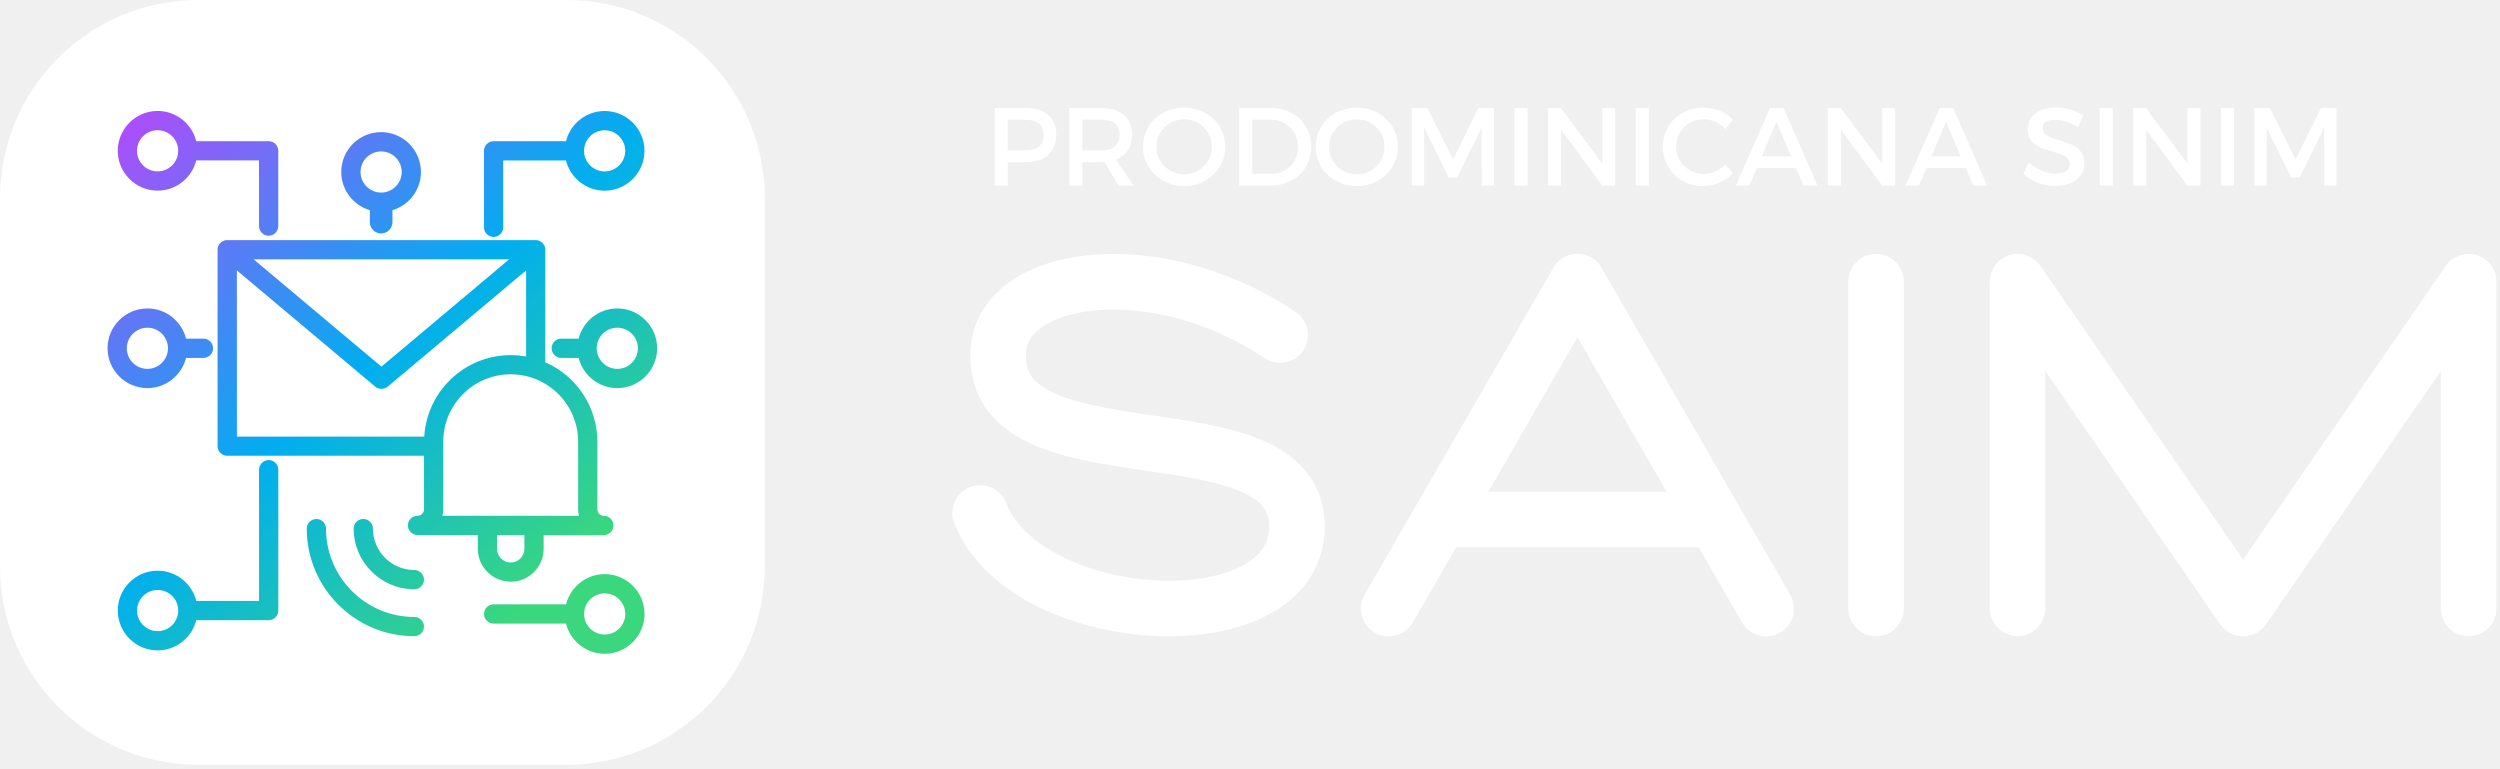
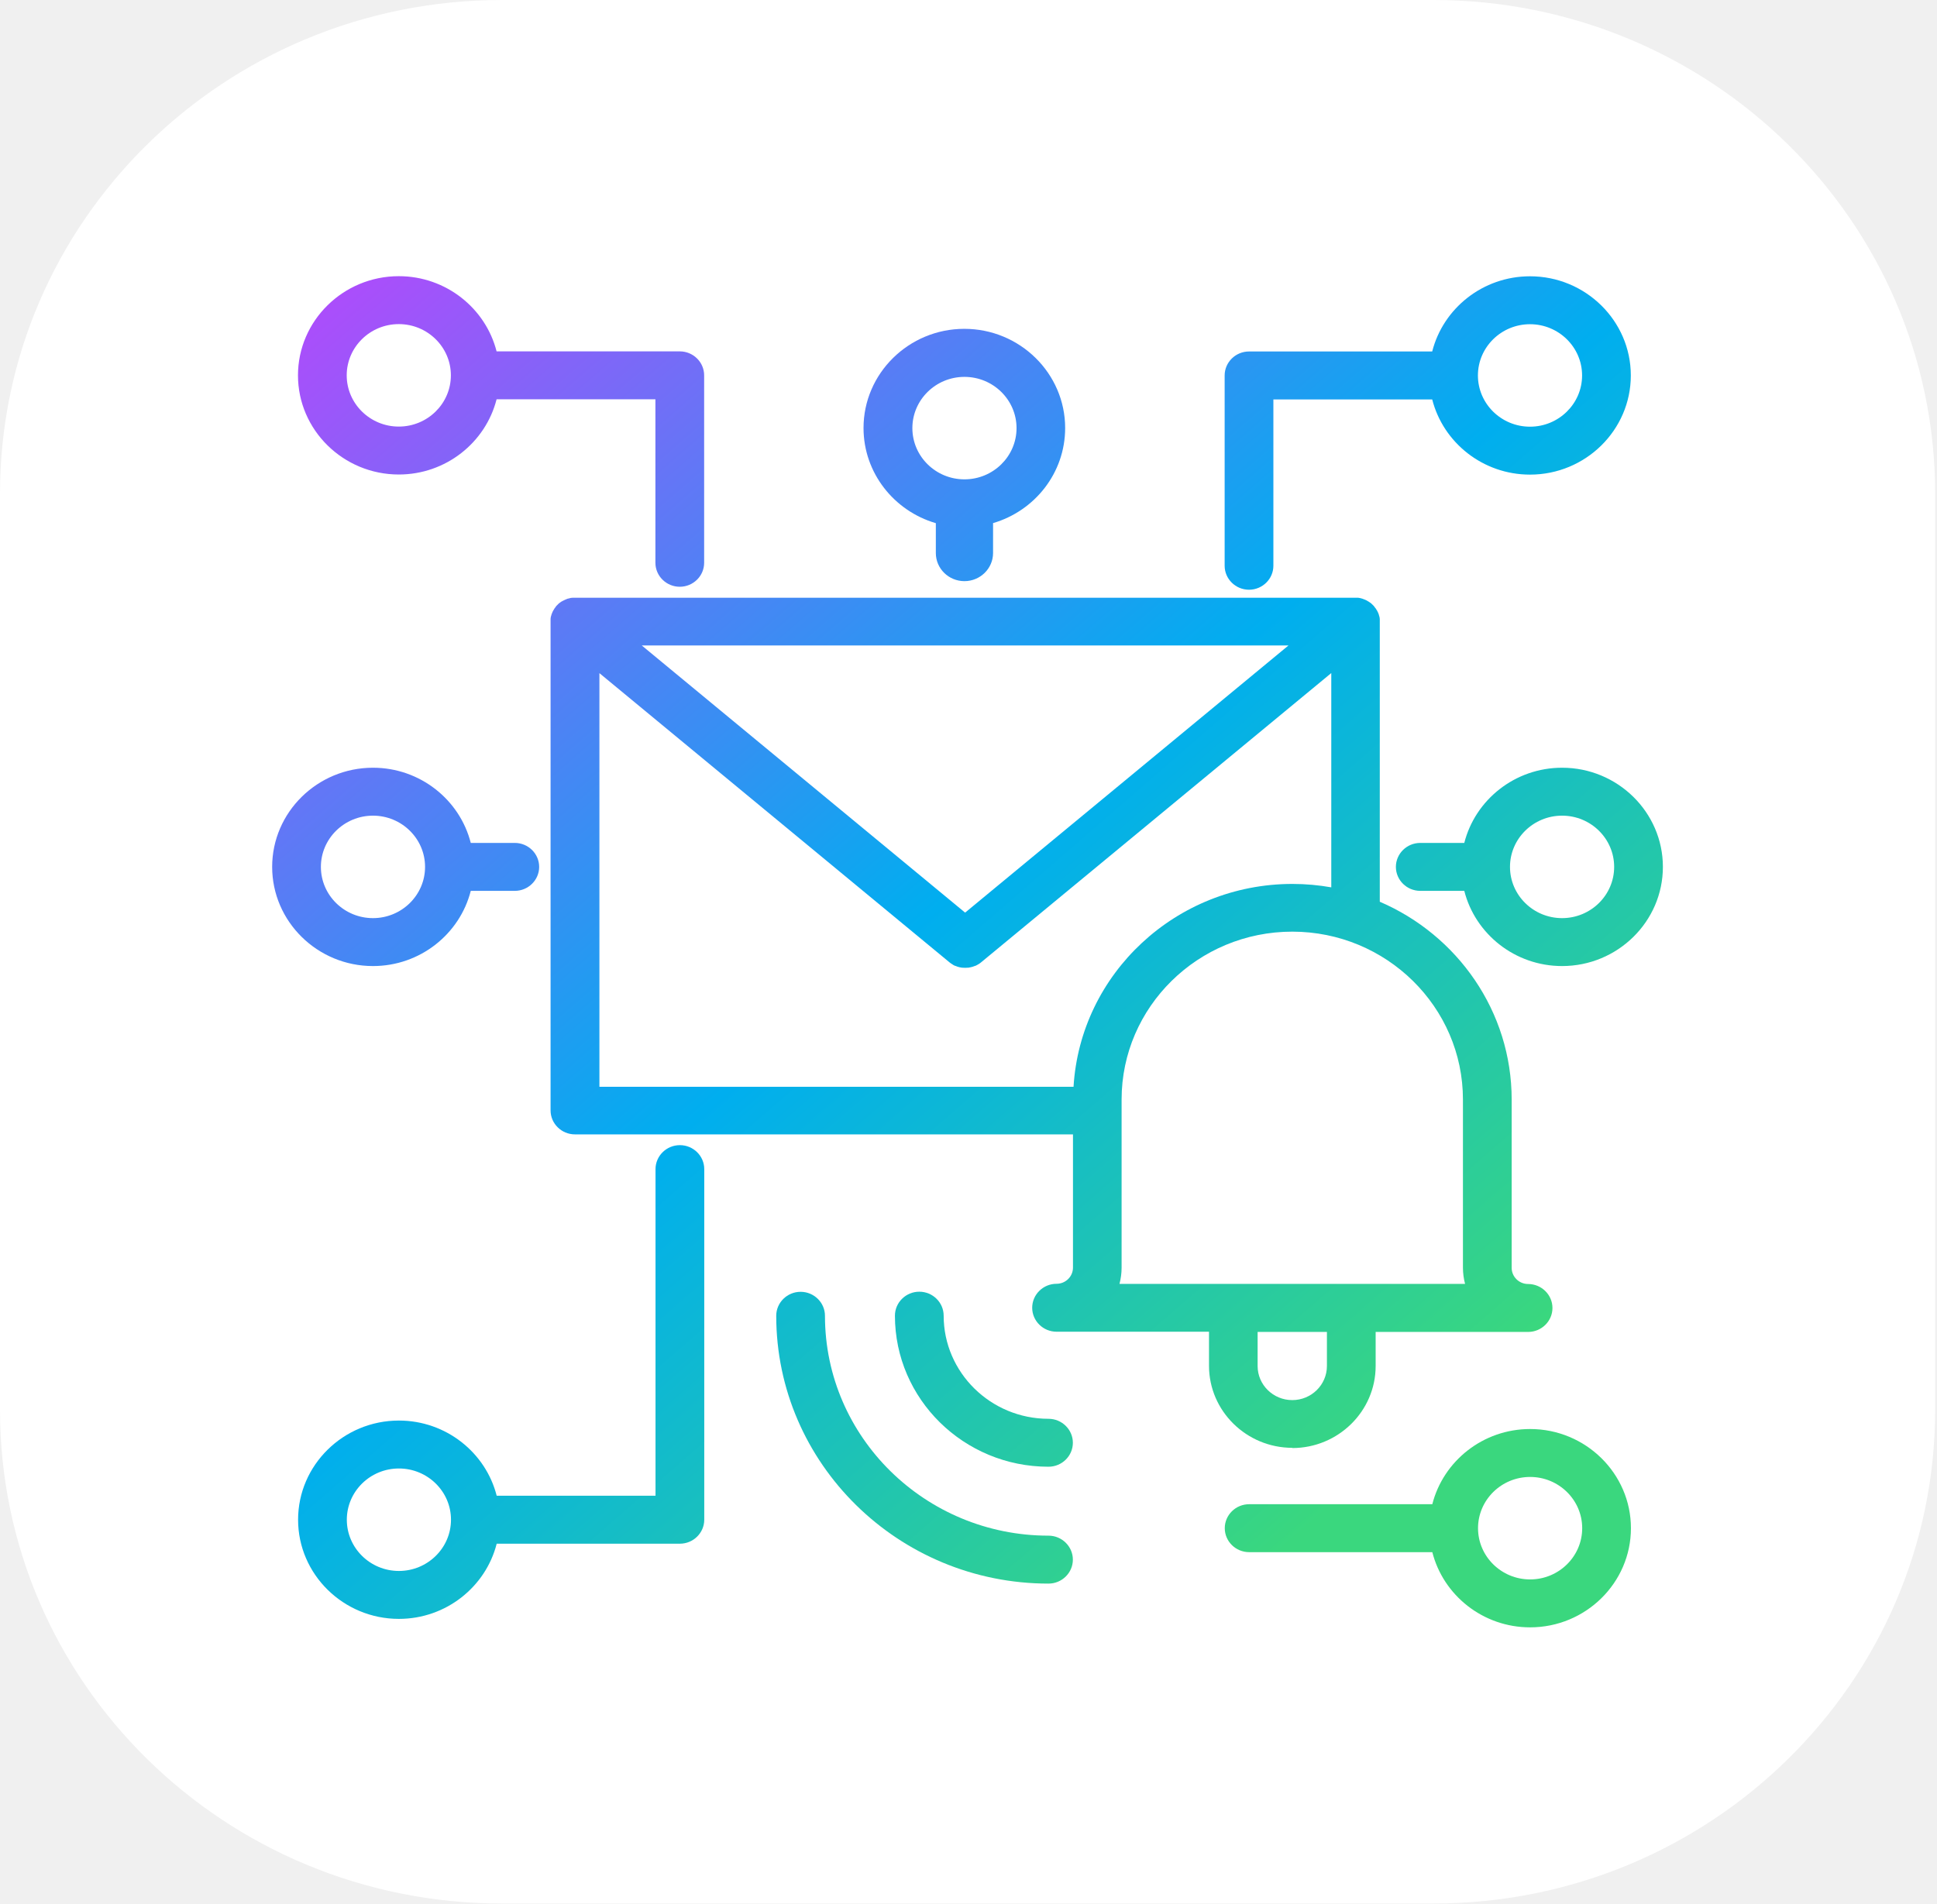
- <svg xmlns="http://www.w3.org/2000/svg" width="566" height="174" viewBox="0 0 566 174" fill="none">
-   <g clip-path="url(#clip0_145_68)">
-     <path d="M247.32 57.69C261.09 56.54 278.14 60.44 293.34 70.64C296.23 72.58 297 76.49 295.06 79.37C293.12 82.26 289.21 83.03 286.33 81.09C273.4 72.41 259.17 69.33 248.38 70.23C242.96 70.68 238.79 72.1 236.09 73.92C233.5 75.67 232.45 77.6 232.31 79.6C232.12 82.24 232.68 83.89 233.46 85.06C234.3 86.33 235.75 87.58 238.14 88.75C243.17 91.22 250.46 92.5 259.13 93.78C259.84 93.89 260.56 93.99 261.29 94.1C268.89 95.21 277.32 96.44 284.06 98.97C291.66 101.83 299.06 107.14 299.83 117.39C300.58 127.38 295.3 134.6 287.83 138.81C280.68 142.84 271.37 144.34 262.25 144.01C253.04 143.68 243.32 141.47 235.06 137.39C226.85 133.34 219.45 127.12 216.05 118.42C214.78 115.18 216.38 111.53 219.62 110.27C222.86 109 226.51 110.6 227.77 113.84C229.63 118.6 234.08 122.88 240.63 126.11C247.12 129.31 255.06 131.16 262.71 131.44C270.45 131.72 277.21 130.37 281.65 127.86C285.77 125.53 287.6 122.51 287.29 118.34C287.06 115.23 285.24 112.87 279.64 110.76C274.24 108.73 267.17 107.69 259.15 106.51C258.54 106.42 257.92 106.33 257.3 106.24C249.06 105.02 239.71 103.55 232.6 100.06C228.92 98.25 225.43 95.72 222.98 92.02C220.47 88.23 219.4 83.74 219.77 78.7C220.25 72.08 223.98 66.93 229.07 63.49C234.06 60.13 240.49 58.27 247.35 57.69H247.32Z" fill="white" />
-     <path d="M403.01 143.24C400 144.98 396.15 143.95 394.41 140.94L384.58 123.92H329.68L319.85 140.94C318.11 143.95 314.26 144.98 311.25 143.24C308.24 141.5 307.21 137.65 308.95 134.64L351.42 61.08C352.46 58.87 354.69 57.45 357.13 57.45C359.57 57.45 361.8 58.86 362.84 61.08L405.31 134.64C407.05 137.65 406.02 141.5 403.01 143.24ZM377.32 111.32L357.14 76.37L336.96 111.32H377.32Z" fill="white" />
-     <path d="M424.74 57.49C428.22 57.49 431.03 60.31 431.03 63.78V137.76C431.03 141.24 428.21 144.05 424.74 144.05C421.27 144.05 418.45 141.23 418.45 137.76V63.79C418.45 60.31 421.27 57.5 424.74 57.5V57.49Z" fill="white" />
-     <path d="M455.5 57.62C457.77 57.15 460.11 57.97 461.6 59.75C461.75 59.93 461.88 60.11 462.01 60.3L507.84 126.69L553.67 60.3C553.8 60.11 553.94 59.92 554.08 59.75C555.73 57.78 558.41 57.01 560.86 57.8C563.3 58.6 565.02 60.8 565.19 63.37C565.2 63.54 565.21 63.71 565.2 63.88V137.77C565.2 141.25 562.38 144.06 558.91 144.06C555.44 144.06 552.62 141.24 552.62 137.77V83.99L513.1 141.23C511.93 143 509.96 144.07 507.84 144.07C505.72 144.07 503.74 143 502.58 141.23L463.06 83.99V137.77C463.03 141.23 460.22 144.02 456.77 144.02C453.32 144.02 450.5 141.23 450.48 137.77V63.88C450.48 63.71 450.48 63.54 450.49 63.37C450.68 60.55 452.73 58.2 455.5 57.62Z" fill="white" />
-     <path d="M128.23 0H44.91C20.107 0 0 20.107 0 44.91V128.23C0 153.033 20.107 173.14 44.91 173.14H128.23C153.033 173.14 173.14 153.033 173.14 128.23V44.91C173.14 20.107 153.033 0 128.23 0Z" fill="white" />
-     <path d="M115.62 131.71C119.73 131.71 123.08 128.36 123.08 124.25V121.15H136.72C137.92 121.15 138.9 120.17 138.9 118.97C138.9 117.77 137.92 116.79 136.72 116.79C135.91 116.79 135.25 116.13 135.25 115.32V100.02C135.25 91.98 130.39 85.05 123.45 82.02V56.54C123.45 56.47 123.45 56.41 123.45 56.35C123.45 56.34 123.45 56.32 123.45 56.31C123.45 56.24 123.43 56.17 123.42 56.1C123.42 56.08 123.41 56.06 123.4 56.04C123.39 55.99 123.38 55.94 123.36 55.89C123.35 55.86 123.34 55.82 123.32 55.79C123.31 55.76 123.3 55.72 123.28 55.69C123.26 55.64 123.24 55.6 123.21 55.55C123.21 55.53 123.19 55.51 123.18 55.5C123.15 55.44 123.11 55.38 123.07 55.32C123.07 55.31 123.05 55.3 123.04 55.29C123.01 55.24 122.97 55.2 122.94 55.15C122.94 55.15 122.91 55.11 122.89 55.09C122.86 55.06 122.83 55.03 122.8 55C122.77 54.97 122.74 54.95 122.72 54.92C122.7 54.9 122.67 54.88 122.65 54.86C122.62 54.83 122.58 54.81 122.55 54.79C122.53 54.77 122.5 54.76 122.48 54.74C122.45 54.72 122.41 54.7 122.38 54.68C122.35 54.66 122.33 54.65 122.3 54.63C122.27 54.61 122.23 54.6 122.2 54.58C122.17 54.57 122.14 54.55 122.11 54.54C122.08 54.53 122.05 54.52 122.01 54.5C121.98 54.49 121.94 54.48 121.91 54.46C121.88 54.46 121.85 54.44 121.81 54.43C121.77 54.43 121.74 54.41 121.7 54.4C121.66 54.4 121.63 54.39 121.59 54.38C121.56 54.38 121.52 54.37 121.49 54.37C121.44 54.37 121.39 54.37 121.34 54.37C121.32 54.37 121.3 54.37 121.28 54.37H51.44C51.44 54.37 51.39 54.37 51.37 54.37C51.32 54.37 51.28 54.37 51.23 54.37C51.2 54.37 51.16 54.37 51.13 54.38C51.09 54.38 51.06 54.38 51.02 54.4C50.98 54.4 50.95 54.42 50.91 54.43C50.88 54.43 50.85 54.45 50.81 54.45C50.77 54.46 50.74 54.47 50.71 54.49C50.68 54.5 50.64 54.51 50.61 54.53C50.58 54.54 50.55 54.56 50.52 54.57C50.49 54.59 50.45 54.6 50.42 54.62C50.39 54.63 50.37 54.65 50.34 54.66C50.3 54.68 50.27 54.7 50.23 54.72C50.21 54.74 50.18 54.75 50.16 54.77C50.13 54.79 50.09 54.82 50.06 54.84C50.03 54.86 50.01 54.88 49.99 54.9C49.96 54.93 49.93 54.95 49.91 54.98C49.88 55.01 49.85 55.04 49.82 55.07C49.8 55.09 49.79 55.11 49.77 55.12C49.73 55.17 49.7 55.22 49.67 55.27C49.67 55.28 49.65 55.29 49.64 55.3C49.6 55.36 49.56 55.42 49.53 55.48C49.53 55.5 49.51 55.52 49.5 55.53C49.48 55.58 49.45 55.62 49.43 55.67C49.42 55.7 49.41 55.74 49.39 55.77C49.38 55.8 49.36 55.84 49.35 55.87C49.33 55.92 49.32 55.97 49.31 56.02C49.31 56.04 49.3 56.06 49.29 56.08C49.28 56.15 49.26 56.22 49.26 56.29C49.26 56.3 49.26 56.32 49.26 56.33C49.26 56.39 49.26 56.45 49.26 56.51V101C49.26 102.2 50.24 103.18 51.44 103.18H96V115.3C96 116.11 95.34 116.77 94.53 116.77C93.33 116.77 92.35 117.75 92.35 118.95C92.35 120.15 93.33 121.13 94.53 121.13H108.17V124.23C108.17 128.34 111.52 131.69 115.63 131.69L115.62 131.71ZM118.72 124.25C118.72 125.96 117.33 127.35 115.62 127.35C113.91 127.35 112.52 125.96 112.52 124.25V121.15H118.72V124.25ZM86.35 83.01L57.42 58.71H115.28L86.35 83.01ZM53.61 61.21L84.95 87.53C84.95 87.53 84.98 87.55 85 87.57C85.03 87.59 85.05 87.61 85.08 87.63C85.12 87.66 85.15 87.68 85.19 87.7C85.21 87.72 85.24 87.73 85.26 87.75C85.32 87.79 85.38 87.82 85.45 87.85C85.45 87.85 85.46 87.85 85.47 87.85C85.53 87.88 85.59 87.9 85.65 87.92C85.67 87.92 85.69 87.93 85.71 87.94C85.76 87.96 85.81 87.97 85.86 87.98C85.88 87.98 85.9 87.98 85.92 87.99C85.97 88 86.03 88.01 86.08 88.02C86.1 88.02 86.12 88.02 86.14 88.02C86.21 88.02 86.28 88.03 86.35 88.03C86.42 88.03 86.49 88.03 86.56 88.02C86.58 88.02 86.6 88.02 86.62 88.02C86.67 88.02 86.73 88 86.78 87.99C86.8 87.99 86.82 87.99 86.84 87.98C86.89 87.97 86.94 87.95 87 87.94C87.02 87.94 87.04 87.93 87.06 87.92C87.12 87.9 87.19 87.87 87.25 87.85C87.25 87.85 87.26 87.85 87.27 87.85C87.33 87.82 87.4 87.79 87.46 87.75C87.48 87.74 87.51 87.72 87.53 87.71C87.57 87.69 87.6 87.66 87.64 87.64C87.67 87.62 87.69 87.6 87.72 87.58C87.74 87.57 87.75 87.56 87.77 87.54L119.11 61.22V80.71C117.98 80.51 116.83 80.4 115.64 80.4C105.21 80.4 96.66 88.57 96.05 98.85H53.63V61.23L53.61 61.21ZM100.35 115.31V100.01C100.35 91.59 107.2 84.74 115.62 84.74C124.04 84.74 130.89 91.59 130.89 100.01V115.31C130.89 115.82 130.96 116.31 131.08 116.78H100.16C100.28 116.31 100.35 115.82 100.35 115.31Z" fill="url(#paint0_linear_145_68)" />
-     <path d="M93.81 139.68C82.78 139.68 73.81 130.71 73.81 119.68C73.81 118.48 72.83 117.5 71.63 117.5C70.43 117.5 69.45 118.48 69.45 119.68C69.45 133.11 80.38 144.04 93.81 144.04C95.01 144.04 95.99 143.06 95.99 141.86C95.99 140.66 95.01 139.68 93.81 139.68Z" fill="url(#paint1_linear_145_68)" />
-     <path d="M93.81 129.05C88.64 129.05 84.43 124.84 84.43 119.67C84.43 118.47 83.45 117.49 82.25 117.49C81.05 117.49 80.07 118.47 80.07 119.67C80.07 127.25 86.23 133.41 93.81 133.41C95.01 133.41 95.99 132.43 95.99 131.23C95.99 130.03 95.01 129.05 93.81 129.05Z" fill="url(#paint2_linear_145_68)" />
-     <path d="M83.73 47.58V50.3C83.73 51.72 84.88 52.86 86.29 52.86C87.7 52.86 88.85 51.71 88.85 50.3V47.58C92.58 46.47 95.3 43.02 95.3 38.93C95.3 33.96 91.25 29.91 86.28 29.91C81.31 29.91 77.26 33.96 77.26 38.93C77.26 43.01 79.99 46.47 83.71 47.58H83.73ZM86.29 34.28C88.86 34.28 90.95 36.37 90.95 38.94C90.95 41.51 88.86 43.6 86.29 43.6C83.72 43.6 81.63 41.51 81.63 38.94C81.63 36.37 83.72 34.28 86.29 34.28Z" fill="url(#paint3_linear_145_68)" />
-     <path d="M111.75 53.64C112.95 53.64 113.93 52.66 113.93 51.46V36.33H128.14C129.12 40.25 132.67 43.17 136.89 43.17C141.86 43.17 145.91 39.12 145.91 34.15C145.91 29.18 141.86 25.13 136.89 25.13C132.67 25.13 129.12 28.05 128.14 31.97H111.75C110.55 31.97 109.57 32.95 109.57 34.15V51.46C109.57 52.66 110.55 53.64 111.75 53.64ZM136.89 29.49C139.46 29.49 141.55 31.58 141.55 34.15C141.55 36.72 139.46 38.81 136.89 38.81C134.32 38.81 132.23 36.72 132.23 34.15C132.23 31.58 134.32 29.49 136.89 29.49Z" fill="url(#paint4_linear_145_68)" />
-     <path d="M35.68 43.16C39.9 43.16 43.45 40.24 44.43 36.32H58.64V51.19C58.64 52.39 59.62 53.37 60.82 53.37C62.02 53.37 63 52.39 63 51.19V34.14C63 32.94 62.02 31.96 60.82 31.96H44.43C43.45 28.04 39.9 25.12 35.68 25.12C30.71 25.12 26.66 29.17 26.66 34.14C26.66 39.11 30.71 43.16 35.68 43.16ZM35.68 29.48C38.25 29.48 40.34 31.57 40.34 34.14C40.34 36.71 38.25 38.8 35.68 38.8C33.11 38.8 31.02 36.71 31.02 34.14C31.02 31.57 33.11 29.48 35.68 29.48Z" fill="url(#paint5_linear_145_68)" />
-     <path d="M60.83 104.16C59.63 104.16 58.65 105.14 58.65 106.34V136.05H44.44C43.46 132.13 39.91 129.21 35.69 129.21C30.72 129.21 26.67 133.26 26.67 138.23C26.67 143.2 30.72 147.25 35.69 147.25C39.91 147.25 43.46 144.33 44.44 140.41H60.83C62.03 140.41 63.01 139.43 63.01 138.23V106.34C63.01 105.14 62.03 104.16 60.83 104.16ZM35.69 142.89C33.12 142.89 31.03 140.8 31.03 138.23C31.03 135.66 33.12 133.57 35.69 133.57C38.26 133.57 40.35 135.66 40.35 138.23C40.35 140.8 38.26 142.89 35.69 142.89Z" fill="url(#paint6_linear_145_68)" />
-     <path d="M136.9 129.98C132.68 129.98 129.13 132.9 128.15 136.82H111.76C110.56 136.82 109.58 137.8 109.58 139C109.58 140.2 110.56 141.18 111.76 141.18H128.15C129.13 145.1 132.68 148.02 136.9 148.02C141.87 148.02 145.92 143.97 145.92 139C145.92 134.03 141.87 129.98 136.9 129.98ZM136.9 143.66C134.33 143.66 132.24 141.57 132.24 139C132.24 136.43 134.33 134.34 136.9 134.34C139.47 134.34 141.56 136.43 141.56 139C141.56 141.57 139.47 143.66 136.9 143.66Z" fill="url(#paint7_linear_145_68)" />
-     <path d="M33.37 87.87C37.59 87.87 41.14 84.95 42.12 81.03H46.06C47.26 81.03 48.24 80.05 48.24 78.85C48.24 77.65 47.26 76.67 46.06 76.67H42.12C41.14 72.75 37.59 69.83 33.37 69.83C28.4 69.83 24.35 73.88 24.35 78.85C24.35 83.82 28.4 87.87 33.37 87.87ZM33.37 74.19C35.94 74.19 38.03 76.28 38.03 78.85C38.03 81.42 35.94 83.51 33.37 83.51C30.8 83.51 28.71 81.42 28.71 78.85C28.71 76.28 30.8 74.19 33.37 74.19Z" fill="url(#paint8_linear_145_68)" />
-     <path d="M139.76 69.83C135.54 69.83 131.99 72.75 131.01 76.67H127.07C125.87 76.67 124.89 77.65 124.89 78.85C124.89 80.05 125.87 81.03 127.07 81.03H131.01C131.99 84.95 135.54 87.87 139.76 87.87C144.73 87.87 148.78 83.82 148.78 78.85C148.78 73.88 144.73 69.83 139.76 69.83ZM139.76 83.51C137.19 83.51 135.1 81.42 135.1 78.85C135.1 76.28 137.19 74.19 139.76 74.19C142.33 74.19 144.42 76.28 144.42 78.85C144.42 81.42 142.33 83.51 139.76 83.51Z" fill="url(#paint9_linear_145_68)" />
-     <path d="M239.14 30.44C239.14 34.41 236.6 36.72 232.19 36.72H228.15V42.02H225.19V24.45H232.19C236.61 24.45 239.14 26.63 239.14 30.45V30.44ZM236.3 30.52C236.3 28.21 234.77 27.11 232.06 27.11H228.14V34.06H232.06C234.77 34.06 236.3 32.91 236.3 30.52Z" fill="white" />
-     <path d="M253.23 42.01L250.02 36.69C249.77 36.72 249.49 36.72 249.22 36.72H245.05V42.02H242.09V24.45H249.22C253.71 24.45 256.3 26.63 256.3 30.45C256.3 33.26 254.99 35.24 252.66 36.15L256.6 42.02H253.24L253.23 42.01ZM249.21 34.05C251.92 34.05 253.48 32.9 253.48 30.51C253.48 28.12 251.92 27.1 249.21 27.1H245.04V34.05H249.21Z" fill="white" />
-     <path d="M277.4 33.22C277.4 38.24 273.33 42.13 268.09 42.13C262.85 42.13 258.78 38.24 258.78 33.22C258.78 28.2 262.85 24.36 268.09 24.36C273.33 24.36 277.4 28.2 277.4 33.22ZM261.79 33.22C261.79 36.71 264.68 39.47 268.12 39.47C271.56 39.47 274.37 36.71 274.37 33.22C274.37 29.73 271.56 27.02 268.12 27.02C264.68 27.02 261.79 29.73 261.79 33.22Z" fill="white" />
-     <path d="M296.85 33.22C296.85 38.29 293.01 42.01 287.69 42.01H280.56V24.44H287.76C293.03 24.44 296.85 28.13 296.85 33.23V33.22ZM293.86 33.25C293.86 29.66 291.17 27.1 287.71 27.1H283.52V39.35H287.84C291.25 39.35 293.86 36.81 293.86 33.25Z" fill="white" />
-     <path d="M316.48 33.22C316.48 38.24 312.41 42.13 307.17 42.13C301.93 42.13 297.86 38.24 297.86 33.22C297.86 28.2 301.93 24.36 307.17 24.36C312.41 24.36 316.48 28.2 316.48 33.22ZM300.87 33.22C300.87 36.71 303.76 39.47 307.2 39.47C310.64 39.47 313.45 36.71 313.45 33.22C313.45 29.73 310.64 27.02 307.2 27.02C303.76 27.02 300.87 29.73 300.87 33.22Z" fill="white" />
-     <path d="M323.16 24.44L328.96 36.11L334.73 24.44H338.22V42.01H335.48L335.45 28.88L329.9 40.18H327.97L322.42 28.88V42.01H319.63V24.44H323.14H323.16Z" fill="white" />
-     <path d="M345.83 24.44V42.01H342.87V24.44H345.83Z" fill="white" />
-     <path d="M353.36 24.44L362.77 37.07V24.44H365.68V42.01H362.77L353.41 29.41V42.01H350.45V24.44H353.36Z" fill="white" />
-     <path d="M373.29 24.44V42.01H370.33V24.44H373.29Z" fill="white" />
-     <path d="M385.74 27C382.23 27 379.47 29.71 379.47 33.17C379.47 36.63 382.23 39.37 385.74 39.37C387.5 39.37 389.3 38.57 390.63 37.29L392.39 39.25C390.61 41.01 388.07 42.14 385.59 42.14C380.44 42.14 376.45 38.25 376.45 33.2C376.45 28.15 380.49 24.36 385.69 24.36C388.18 24.36 390.66 25.39 392.37 27.07L390.64 29.23C389.36 27.85 387.53 27 385.75 27H385.74Z" fill="white" />
-     <path d="M406.62 38.04H397.76L396.08 42.01H392.99L400.75 24.44H403.79L411.47 42.01H408.31L406.63 38.04H406.62ZM405.49 35.4L402.18 27.59L398.87 35.4H405.5H405.49Z" fill="white" />
-     <path d="M416.72 24.44L426.13 37.07V24.44H429.04V42.01H426.13L416.77 29.41V42.01H413.81V24.44H416.72Z" fill="white" />
-     <path d="M445.03 38.04H436.17L434.49 42.01H431.4L439.16 24.44H442.2L449.88 42.01H446.72L445.04 38.04H445.03ZM443.9 35.4L440.59 27.59L437.28 35.4H443.91H443.9Z" fill="white" />
-     <path d="M465.29 27.1C463.56 27.1 462.43 27.75 462.43 28.93C462.43 32.77 471.92 30.71 471.89 37.04C471.89 40.18 469.13 42.11 465.26 42.11C462.5 42.11 459.89 40.98 458.08 39.32L459.36 36.76C461.17 38.42 463.43 39.32 465.31 39.32C467.37 39.32 468.6 38.54 468.6 37.19C468.6 33.27 459.11 35.46 459.11 29.21C459.11 26.2 461.7 24.32 465.51 24.32C467.79 24.32 470.03 25.05 471.66 26.13L470.43 28.74C468.52 27.59 466.62 27.11 465.28 27.11L465.29 27.1Z" fill="white" />
-     <path d="M478.32 24.44V42.01H475.36V24.44H478.32Z" fill="white" />
-     <path d="M485.85 24.44L495.26 37.07V24.44H498.17V42.01H495.26L485.9 29.41V42.01H482.94V24.44H485.85Z" fill="white" />
-     <path d="M505.78 24.44V42.01H502.82V24.44H505.78Z" fill="white" />
-     <path d="M513.91 24.44L519.71 36.11L525.48 24.44H528.97V42.01H526.23L526.2 28.88L520.65 40.18H518.72L513.17 28.88V42.01H510.38V24.44H513.89H513.91Z" fill="white" />
+ <svg xmlns="http://www.w3.org/2000/svg" width="176" height="173" viewBox="0 0 176 173" fill="none">
+   <g clip-path="url(#clip0_310_68)">
+     <path d="M130.224 0H45.608C20.42 0 0 20.091 0 44.874V128.126C0 152.909 20.42 173 45.608 173H130.224C155.413 173 175.833 152.909 175.833 128.126V44.874C175.833 20.091 155.413 0 130.224 0Z" fill="white" />
+     <path d="M117.418 131.604C121.592 131.604 124.994 128.256 124.994 124.15V121.052H138.847C140.065 121.052 141.06 120.073 141.06 118.874C141.06 117.675 140.065 116.696 138.847 116.696C138.024 116.696 137.354 116.036 137.354 115.227V99.939C137.354 91.906 132.418 84.981 125.37 81.954V56.494C125.37 56.425 125.37 56.364 125.37 56.305C125.37 56.295 125.37 56.275 125.37 56.265C125.37 56.195 125.35 56.125 125.34 56.055C125.34 56.035 125.33 56.015 125.319 55.995C125.309 55.945 125.299 55.895 125.279 55.845C125.269 55.815 125.258 55.775 125.238 55.745C125.228 55.715 125.218 55.675 125.198 55.645C125.177 55.595 125.157 55.555 125.126 55.505C125.126 55.485 125.106 55.465 125.096 55.455C125.065 55.395 125.025 55.335 124.984 55.275C124.984 55.265 124.964 55.255 124.954 55.245C124.923 55.196 124.883 55.156 124.852 55.105C124.852 55.105 124.822 55.066 124.801 55.046C124.771 55.016 124.741 54.986 124.71 54.956C124.68 54.926 124.649 54.906 124.629 54.876C124.608 54.856 124.578 54.836 124.558 54.816C124.527 54.786 124.487 54.766 124.456 54.746C124.436 54.726 124.405 54.716 124.385 54.696C124.355 54.676 124.314 54.656 124.284 54.636C124.253 54.616 124.233 54.606 124.202 54.586C124.172 54.566 124.131 54.556 124.101 54.536C124.07 54.526 124.04 54.506 124.009 54.496C123.979 54.486 123.948 54.476 123.908 54.456C123.877 54.446 123.837 54.436 123.806 54.416C123.776 54.416 123.745 54.396 123.705 54.386C123.664 54.386 123.634 54.366 123.593 54.356C123.552 54.356 123.522 54.346 123.481 54.336C123.451 54.336 123.41 54.326 123.38 54.326C123.329 54.326 123.278 54.326 123.227 54.326C123.207 54.326 123.187 54.326 123.166 54.326H52.24C52.24 54.326 52.19 54.326 52.169 54.326C52.118 54.326 52.078 54.326 52.027 54.326C51.996 54.326 51.956 54.326 51.925 54.336C51.885 54.336 51.854 54.336 51.814 54.356C51.773 54.356 51.743 54.376 51.702 54.386C51.672 54.386 51.641 54.406 51.6 54.406C51.56 54.416 51.529 54.426 51.499 54.446C51.468 54.456 51.428 54.466 51.397 54.486C51.367 54.496 51.336 54.516 51.306 54.526C51.276 54.546 51.235 54.556 51.204 54.576C51.174 54.586 51.154 54.606 51.123 54.616C51.083 54.636 51.052 54.656 51.011 54.676C50.991 54.696 50.961 54.706 50.94 54.726C50.91 54.746 50.869 54.776 50.839 54.796C50.808 54.816 50.788 54.836 50.768 54.856C50.737 54.886 50.707 54.906 50.687 54.936C50.656 54.966 50.626 54.996 50.595 55.026C50.575 55.046 50.565 55.066 50.544 55.076C50.504 55.126 50.473 55.175 50.443 55.225C50.443 55.235 50.422 55.245 50.412 55.255C50.372 55.315 50.331 55.375 50.301 55.435C50.301 55.455 50.28 55.475 50.27 55.485C50.25 55.535 50.219 55.575 50.199 55.625C50.189 55.655 50.179 55.695 50.158 55.725C50.148 55.755 50.128 55.795 50.118 55.825C50.097 55.875 50.087 55.925 50.077 55.975C50.077 55.995 50.067 56.015 50.057 56.035C50.047 56.105 50.026 56.175 50.026 56.245C50.026 56.255 50.026 56.275 50.026 56.285C50.026 56.344 50.026 56.404 50.026 56.464V100.918C50.026 102.117 51.022 103.097 52.24 103.097H97.493V115.207C97.493 116.016 96.823 116.676 96 116.676C94.782 116.676 93.787 117.655 93.787 118.854C93.787 120.053 94.782 121.032 96 121.032H109.853V124.13C109.853 128.236 113.255 131.584 117.429 131.584L117.418 131.604ZM120.567 124.15C120.567 125.858 119.155 127.247 117.418 127.247C115.682 127.247 114.27 125.858 114.27 124.15V121.052H120.567V124.15ZM87.693 82.943L58.313 58.663H117.073L87.693 82.943ZM54.444 61.161L86.271 87.459C86.271 87.459 86.302 87.479 86.322 87.499C86.353 87.519 86.373 87.539 86.403 87.559C86.444 87.589 86.475 87.609 86.515 87.629C86.535 87.649 86.566 87.659 86.586 87.679C86.647 87.719 86.708 87.749 86.779 87.779C86.779 87.779 86.789 87.779 86.799 87.779C86.86 87.809 86.921 87.829 86.982 87.849C87.003 87.849 87.023 87.859 87.043 87.869C87.094 87.889 87.145 87.899 87.196 87.909C87.216 87.909 87.236 87.909 87.257 87.919C87.307 87.929 87.368 87.939 87.419 87.949C87.439 87.949 87.46 87.949 87.48 87.949C87.551 87.949 87.622 87.959 87.693 87.959C87.764 87.959 87.835 87.959 87.906 87.949C87.927 87.949 87.947 87.949 87.967 87.949C88.018 87.949 88.079 87.929 88.13 87.919C88.15 87.919 88.171 87.919 88.191 87.909C88.242 87.899 88.292 87.879 88.353 87.869C88.374 87.869 88.394 87.859 88.414 87.849C88.475 87.829 88.546 87.799 88.607 87.779C88.607 87.779 88.617 87.779 88.627 87.779C88.688 87.749 88.76 87.719 88.82 87.679C88.841 87.669 88.871 87.649 88.891 87.639C88.932 87.619 88.963 87.589 89.003 87.569C89.034 87.549 89.054 87.529 89.085 87.509C89.105 87.499 89.115 87.489 89.135 87.469L120.963 61.171V80.645C119.815 80.445 118.647 80.335 117.439 80.335C106.846 80.335 98.163 88.499 97.544 98.77H54.464V61.181L54.444 61.161ZM101.911 115.217V99.929C101.911 91.516 108.867 84.672 117.418 84.672C125.969 84.672 132.926 91.516 132.926 99.929V115.217C132.926 115.726 132.997 116.216 133.119 116.686H101.718C101.84 116.216 101.911 115.726 101.911 115.217Z" fill="url(#paint0_linear_310_68)" />
+     <path d="M95.269 139.567C84.068 139.567 74.958 130.605 74.958 119.584C74.958 118.384 73.963 117.405 72.744 117.405C71.525 117.405 70.53 118.384 70.53 119.584C70.53 133.003 81.63 143.924 95.269 143.924C96.488 143.924 97.483 142.945 97.483 141.746C97.483 140.547 96.488 139.567 95.269 139.567Z" fill="url(#paint1_linear_310_68)" />
+     <path d="M95.269 128.946C90.019 128.946 85.743 124.739 85.743 119.574C85.743 118.374 84.748 117.395 83.529 117.395C82.311 117.395 81.315 118.374 81.315 119.574C81.315 127.147 87.571 133.302 95.269 133.302C96.488 133.302 97.483 132.323 97.483 131.124C97.483 129.925 96.488 128.946 95.269 128.946Z" fill="url(#paint2_linear_310_68)" />
+     <path d="M85.032 47.542V50.26C85.032 51.678 86.2 52.817 87.632 52.817C89.064 52.817 90.232 51.668 90.232 50.26V47.542C94.02 46.433 96.782 42.985 96.782 38.899C96.782 33.933 92.669 29.886 87.622 29.886C82.575 29.886 78.462 33.933 78.462 38.899C78.462 42.975 81.234 46.433 85.012 47.542H85.032ZM87.632 34.252C90.242 34.252 92.365 36.341 92.365 38.909C92.365 41.477 90.242 43.565 87.632 43.565C85.022 43.565 82.9 41.477 82.9 38.909C82.9 36.341 85.022 34.252 87.632 34.252Z" fill="url(#paint3_linear_310_68)" />
+     <path d="M113.488 53.597C114.707 53.597 115.702 52.618 115.702 51.419V36.301H130.133C131.128 40.218 134.734 43.135 139.019 43.135C144.067 43.135 148.18 39.089 148.18 34.123C148.18 29.157 144.067 25.11 139.019 25.11C134.734 25.11 131.128 28.027 130.133 31.944H113.488C112.27 31.944 111.274 32.923 111.274 34.123V51.419C111.274 52.618 112.27 53.597 113.488 53.597ZM139.019 29.466C141.629 29.466 143.752 31.555 143.752 34.123C143.752 36.691 141.629 38.779 139.019 38.779C136.409 38.779 134.287 36.691 134.287 34.123C134.287 31.555 136.409 29.466 139.019 29.466Z" fill="url(#paint4_linear_310_68)" />
+     <path d="M36.235 43.125C40.521 43.125 44.126 40.208 45.121 36.291H59.552V51.149C59.552 52.348 60.547 53.327 61.766 53.327C62.985 53.327 63.98 52.348 63.98 51.149V34.113C63.98 32.913 62.985 31.934 61.766 31.934H45.121C44.126 28.017 40.521 25.1 36.235 25.1C31.188 25.1 27.075 29.147 27.075 34.113C27.075 39.078 31.188 43.125 36.235 43.125ZM36.235 29.456C38.845 29.456 40.968 31.545 40.968 34.113C40.968 36.681 38.845 38.769 36.235 38.769C33.625 38.769 31.503 36.681 31.503 34.113C31.503 31.545 33.625 29.456 36.235 29.456Z" fill="url(#paint5_linear_310_68)" />
+     <path d="M61.776 104.076C60.557 104.076 59.562 105.055 59.562 106.254V135.94H45.131C44.136 132.023 40.531 129.106 36.245 129.106C31.198 129.106 27.085 133.152 27.085 138.118C27.085 143.084 31.198 147.131 36.245 147.131C40.531 147.131 44.136 144.213 45.131 140.297H61.776C62.995 140.297 63.99 139.317 63.99 138.118V106.254C63.99 105.055 62.995 104.076 61.776 104.076ZM36.245 142.775C33.635 142.775 31.513 140.686 31.513 138.118C31.513 135.55 33.635 133.462 36.245 133.462C38.855 133.462 40.978 135.55 40.978 138.118C40.978 140.686 38.855 142.775 36.245 142.775Z" fill="url(#paint6_linear_310_68)" />
+     <path d="M139.03 129.875C134.744 129.875 131.139 132.793 130.143 136.709H113.499C112.28 136.709 111.285 137.689 111.285 138.888C111.285 140.087 112.28 141.066 113.499 141.066H130.143C131.139 144.983 134.744 147.9 139.03 147.9C144.077 147.9 148.19 143.854 148.19 138.888C148.19 133.922 144.077 129.875 139.03 129.875ZM139.03 143.544C136.42 143.544 134.297 141.456 134.297 138.888C134.297 136.32 136.42 134.231 139.03 134.231C141.639 134.231 143.762 136.32 143.762 138.888C143.762 141.456 141.639 143.544 139.03 143.544Z" fill="url(#paint7_linear_310_68)" />
+     <path d="M33.889 87.799C38.175 87.799 41.78 84.882 42.775 80.965H46.777C47.995 80.965 48.99 79.985 48.99 78.786C48.99 77.587 47.995 76.608 46.777 76.608H42.775C41.78 72.691 38.175 69.774 33.889 69.774C28.842 69.774 24.729 73.82 24.729 78.786C24.729 83.752 28.842 87.799 33.889 87.799ZM33.889 74.13C36.499 74.13 38.622 76.219 38.622 78.786C38.622 81.354 36.499 83.443 33.889 83.443C31.279 83.443 29.157 81.354 29.157 78.786C29.157 76.219 31.279 74.13 33.889 74.13Z" fill="url(#paint8_linear_310_68)" />
+     <path d="M141.934 69.774C137.648 69.774 134.043 72.691 133.048 76.608H129.046C127.828 76.608 126.833 77.587 126.833 78.786C126.833 79.985 127.828 80.965 129.046 80.965H133.048C134.043 84.882 137.648 87.799 141.934 87.799C146.981 87.799 151.094 83.752 151.094 78.786C151.094 73.82 146.981 69.774 141.934 69.774ZM141.934 83.443C139.324 83.443 137.201 81.354 137.201 78.786C137.201 76.219 139.324 74.13 141.934 74.13C144.544 74.13 146.666 76.219 146.666 78.786C146.666 81.354 144.544 83.443 141.934 83.443Z" fill="url(#paint9_linear_310_68)" />
  </g>
  <defs>
-     <linearGradient id="paint0_linear_145_68" x1="35.16" y1="20.69" x2="129.61" y2="127.87" gradientUnits="userSpaceOnUse">
+     <linearGradient id="paint0_linear_310_68" x1="35.707" y1="20.673" x2="129.876" y2="129.284" gradientUnits="userSpaceOnUse">
      <stop stop-color="#AE4CFB" />
      <stop offset="0.55" stop-color="#00AEEF" />
      <stop offset="1" stop-color="#3AD77E" />
    </linearGradient>
-     <linearGradient id="paint1_linear_145_68" x1="5.25" y1="47.04" x2="99.7" y2="154.22" gradientUnits="userSpaceOnUse">
+     <linearGradient id="paint1_linear_310_68" x1="5.332" y1="47.002" x2="99.501" y2="155.613" gradientUnits="userSpaceOnUse">
      <stop stop-color="#AE4CFB" />
      <stop offset="0.55" stop-color="#00AEEF" />
      <stop offset="1" stop-color="#3AD77E" />
    </linearGradient>
-     <linearGradient id="paint2_linear_145_68" x1="11.87" y1="41.2" x2="106.32" y2="148.39" gradientUnits="userSpaceOnUse">
+     <linearGradient id="paint2_linear_310_68" x1="12.055" y1="41.167" x2="106.224" y2="149.788" gradientUnits="userSpaceOnUse">
      <stop stop-color="#AE4CFB" />
      <stop offset="0.55" stop-color="#00AEEF" />
      <stop offset="1" stop-color="#3AD77E" />
    </linearGradient>
-     <linearGradient id="paint3_linear_145_68" x1="54.49" y1="3.65" x2="148.94" y2="110.84" gradientUnits="userSpaceOnUse">
+     <linearGradient id="paint3_linear_310_68" x1="55.338" y1="3.647" x2="149.507" y2="112.268" gradientUnits="userSpaceOnUse">
      <stop stop-color="#AE4CFB" />
      <stop offset="0.55" stop-color="#00AEEF" />
      <stop offset="1" stop-color="#3AD77E" />
    </linearGradient>
-     <linearGradient id="paint4_linear_145_68" x1="76.95" y1="-16.14" x2="171.4" y2="91.05" gradientUnits="userSpaceOnUse">
+     <linearGradient id="paint4_linear_310_68" x1="78.147" y1="-16.127" x2="172.316" y2="92.494" gradientUnits="userSpaceOnUse">
      <stop stop-color="#AE4CFB" />
      <stop offset="0.55" stop-color="#00AEEF" />
      <stop offset="1" stop-color="#3AD77E" />
    </linearGradient>
-     <linearGradient id="paint5_linear_145_68" x1="33.29" y1="22.33" x2="127.74" y2="129.52" gradientUnits="userSpaceOnUse">
+     <linearGradient id="paint5_linear_310_68" x1="33.808" y1="22.312" x2="127.977" y2="130.933" gradientUnits="userSpaceOnUse">
      <stop stop-color="#AE4CFB" />
      <stop offset="0.55" stop-color="#00AEEF" />
      <stop offset="1" stop-color="#3AD77E" />
    </linearGradient>
-     <linearGradient id="paint6_linear_145_68" x1="-10.43" y1="60.86" x2="84.02" y2="168.04" gradientUnits="userSpaceOnUse">
+     <linearGradient id="paint6_linear_310_68" x1="-10.592" y1="60.811" x2="83.577" y2="169.422" gradientUnits="userSpaceOnUse">
      <stop stop-color="#AE4CFB" />
      <stop offset="0.55" stop-color="#00AEEF" />
      <stop offset="1" stop-color="#3AD77E" />
    </linearGradient>
-     <linearGradient id="paint7_linear_145_68" x1="29.23" y1="25.91" x2="123.68" y2="133.09" gradientUnits="userSpaceOnUse">
+     <linearGradient id="paint7_linear_310_68" x1="29.685" y1="25.889" x2="123.854" y2="134.5" gradientUnits="userSpaceOnUse">
      <stop stop-color="#AE4CFB" />
      <stop offset="0.55" stop-color="#00AEEF" />
      <stop offset="1" stop-color="#3AD77E" />
    </linearGradient>
-     <linearGradient id="paint8_linear_145_68" x1="6.31" y1="46.11" x2="100.76" y2="153.29" gradientUnits="userSpaceOnUse">
+     <linearGradient id="paint8_linear_310_68" x1="6.408" y1="46.073" x2="100.577" y2="154.684" gradientUnits="userSpaceOnUse">
      <stop stop-color="#AE4CFB" />
      <stop offset="0.55" stop-color="#00AEEF" />
      <stop offset="1" stop-color="#3AD77E" />
    </linearGradient>
-     <linearGradient id="paint9_linear_145_68" x1="64.18" y1="-4.89" x2="158.63" y2="102.3" gradientUnits="userSpaceOnUse">
+     <linearGradient id="paint9_linear_310_68" x1="65.178" y1="-4.886" x2="159.347" y2="103.735" gradientUnits="userSpaceOnUse">
      <stop stop-color="#AE4CFB" />
      <stop offset="0.55" stop-color="#00AEEF" />
      <stop offset="1" stop-color="#3AD77E" />
    </linearGradient>
-     <clipPath id="clip0_145_68">
-       <rect width="565.21" height="173.14" fill="white" />
+     <clipPath id="clip0_310_68">
+       <rect width="176" height="173" fill="white" />
    </clipPath>
  </defs>
</svg>
